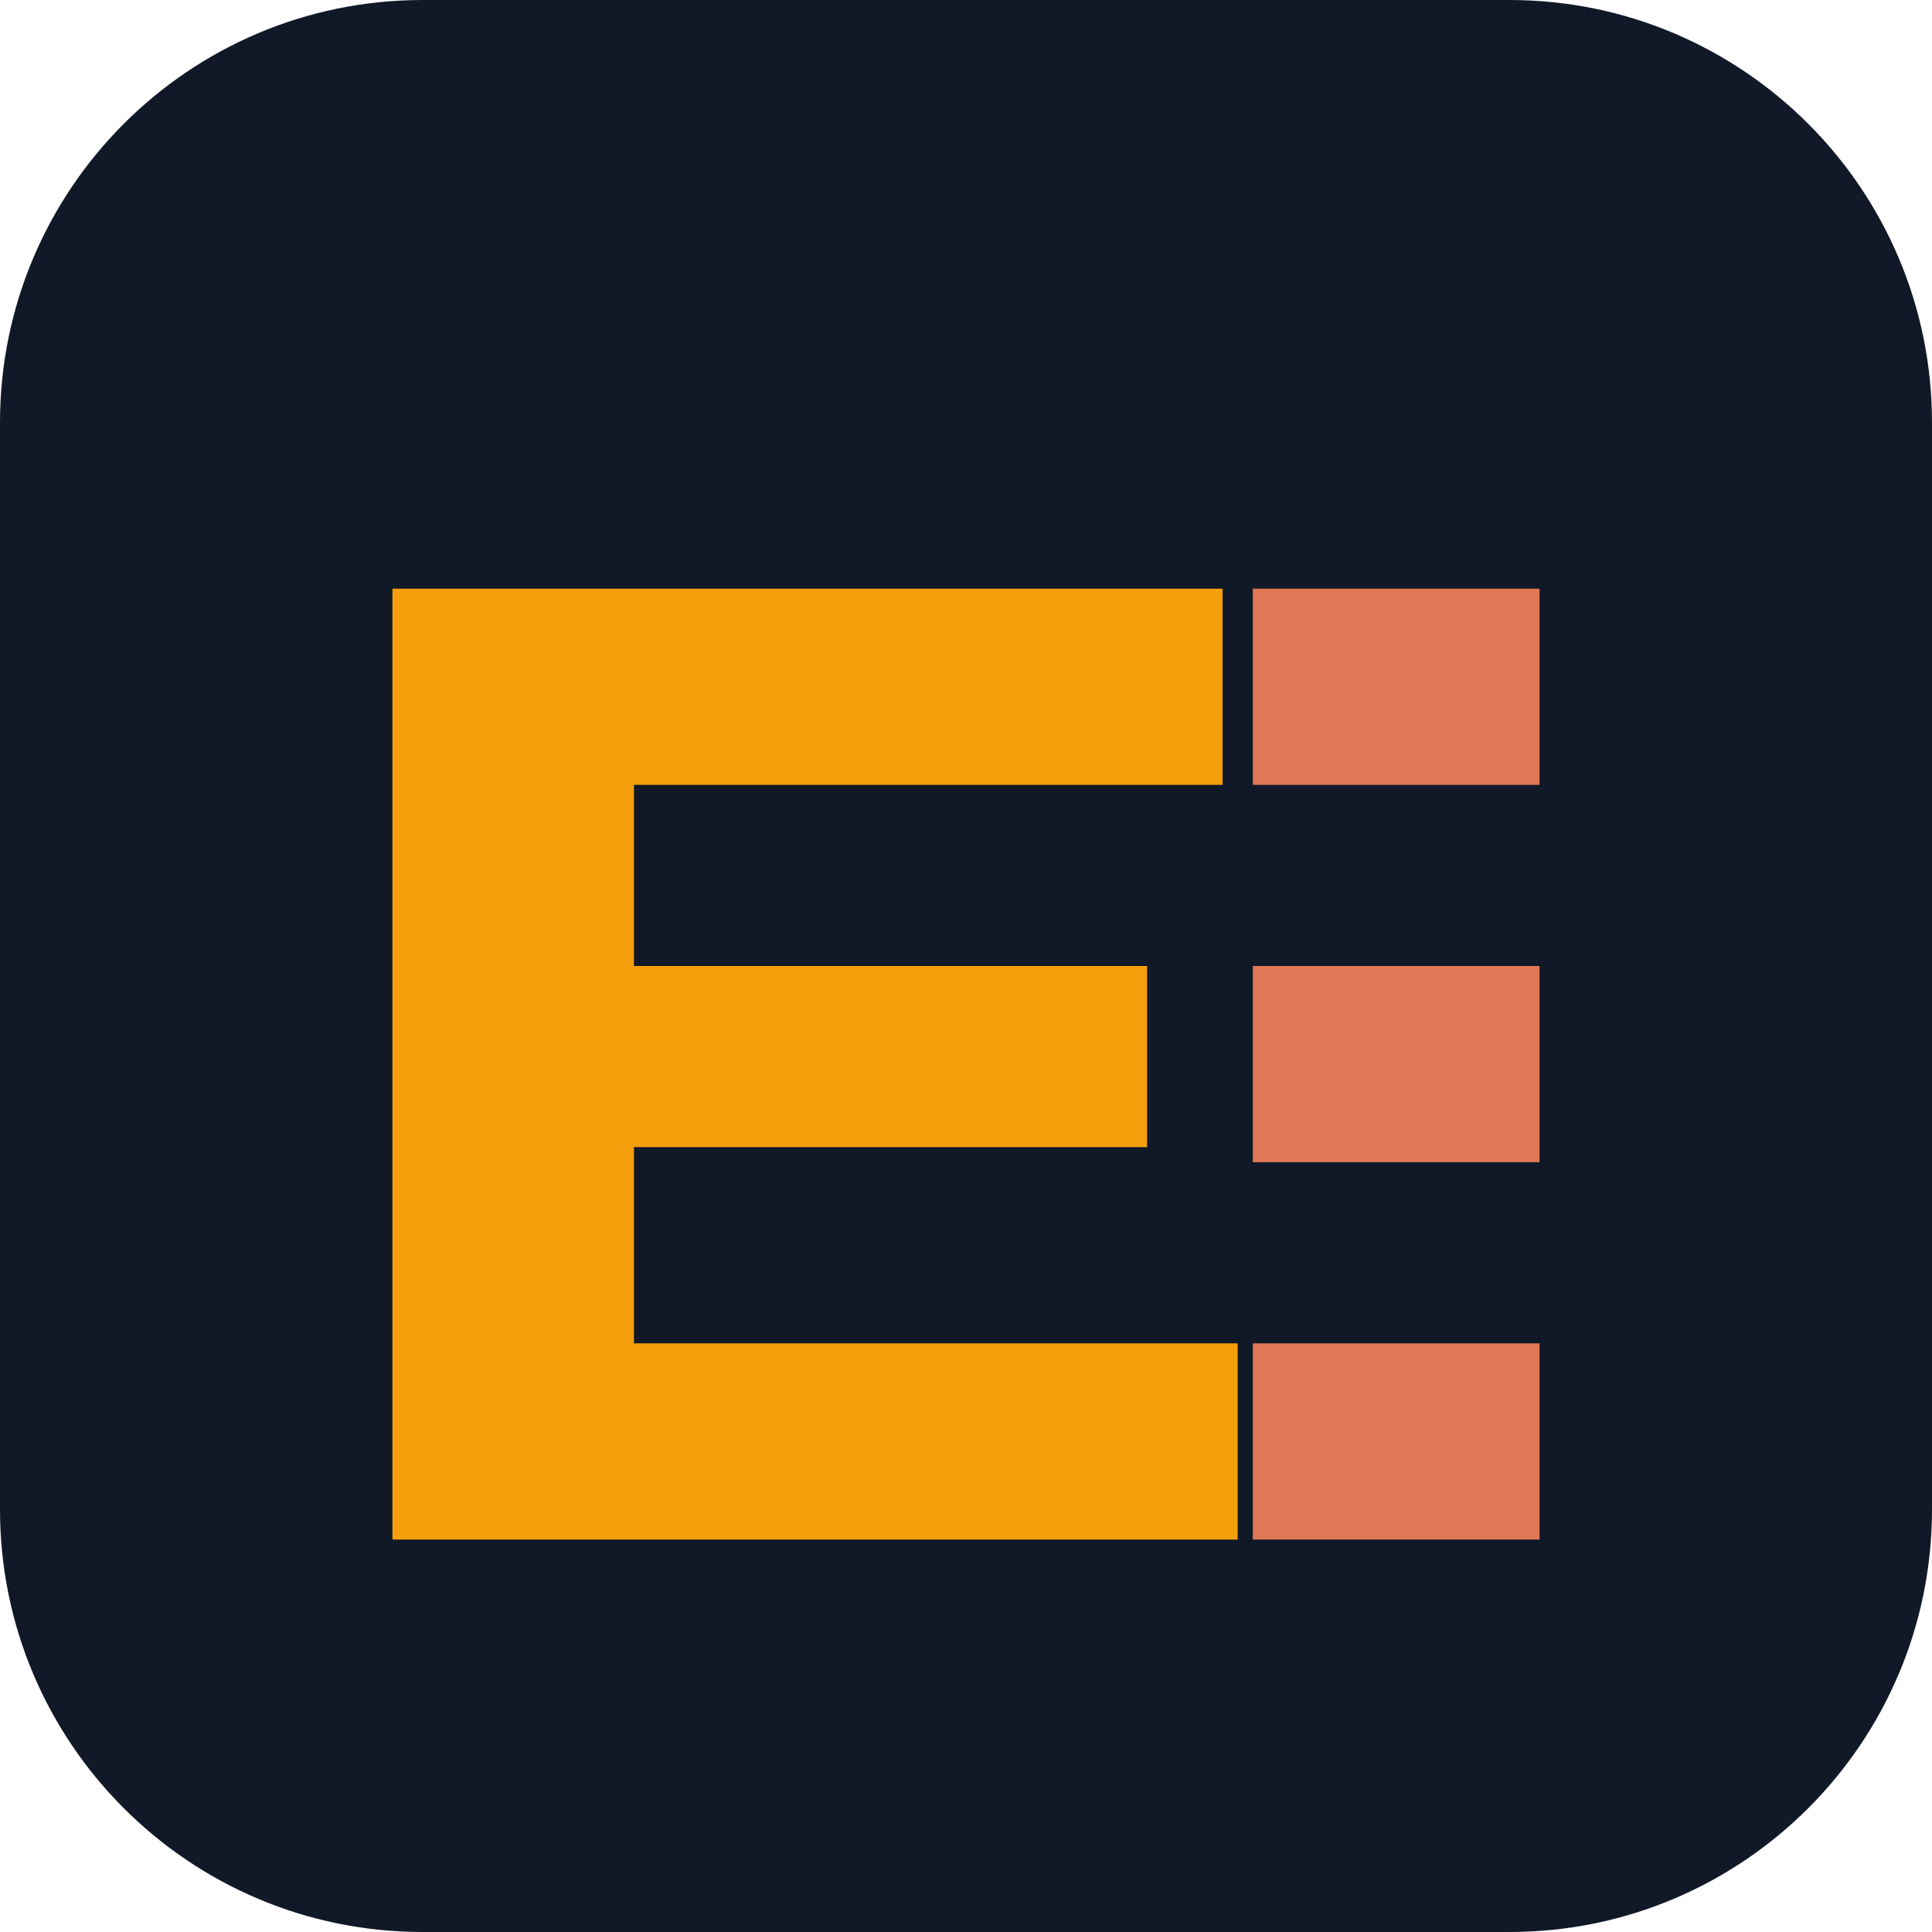
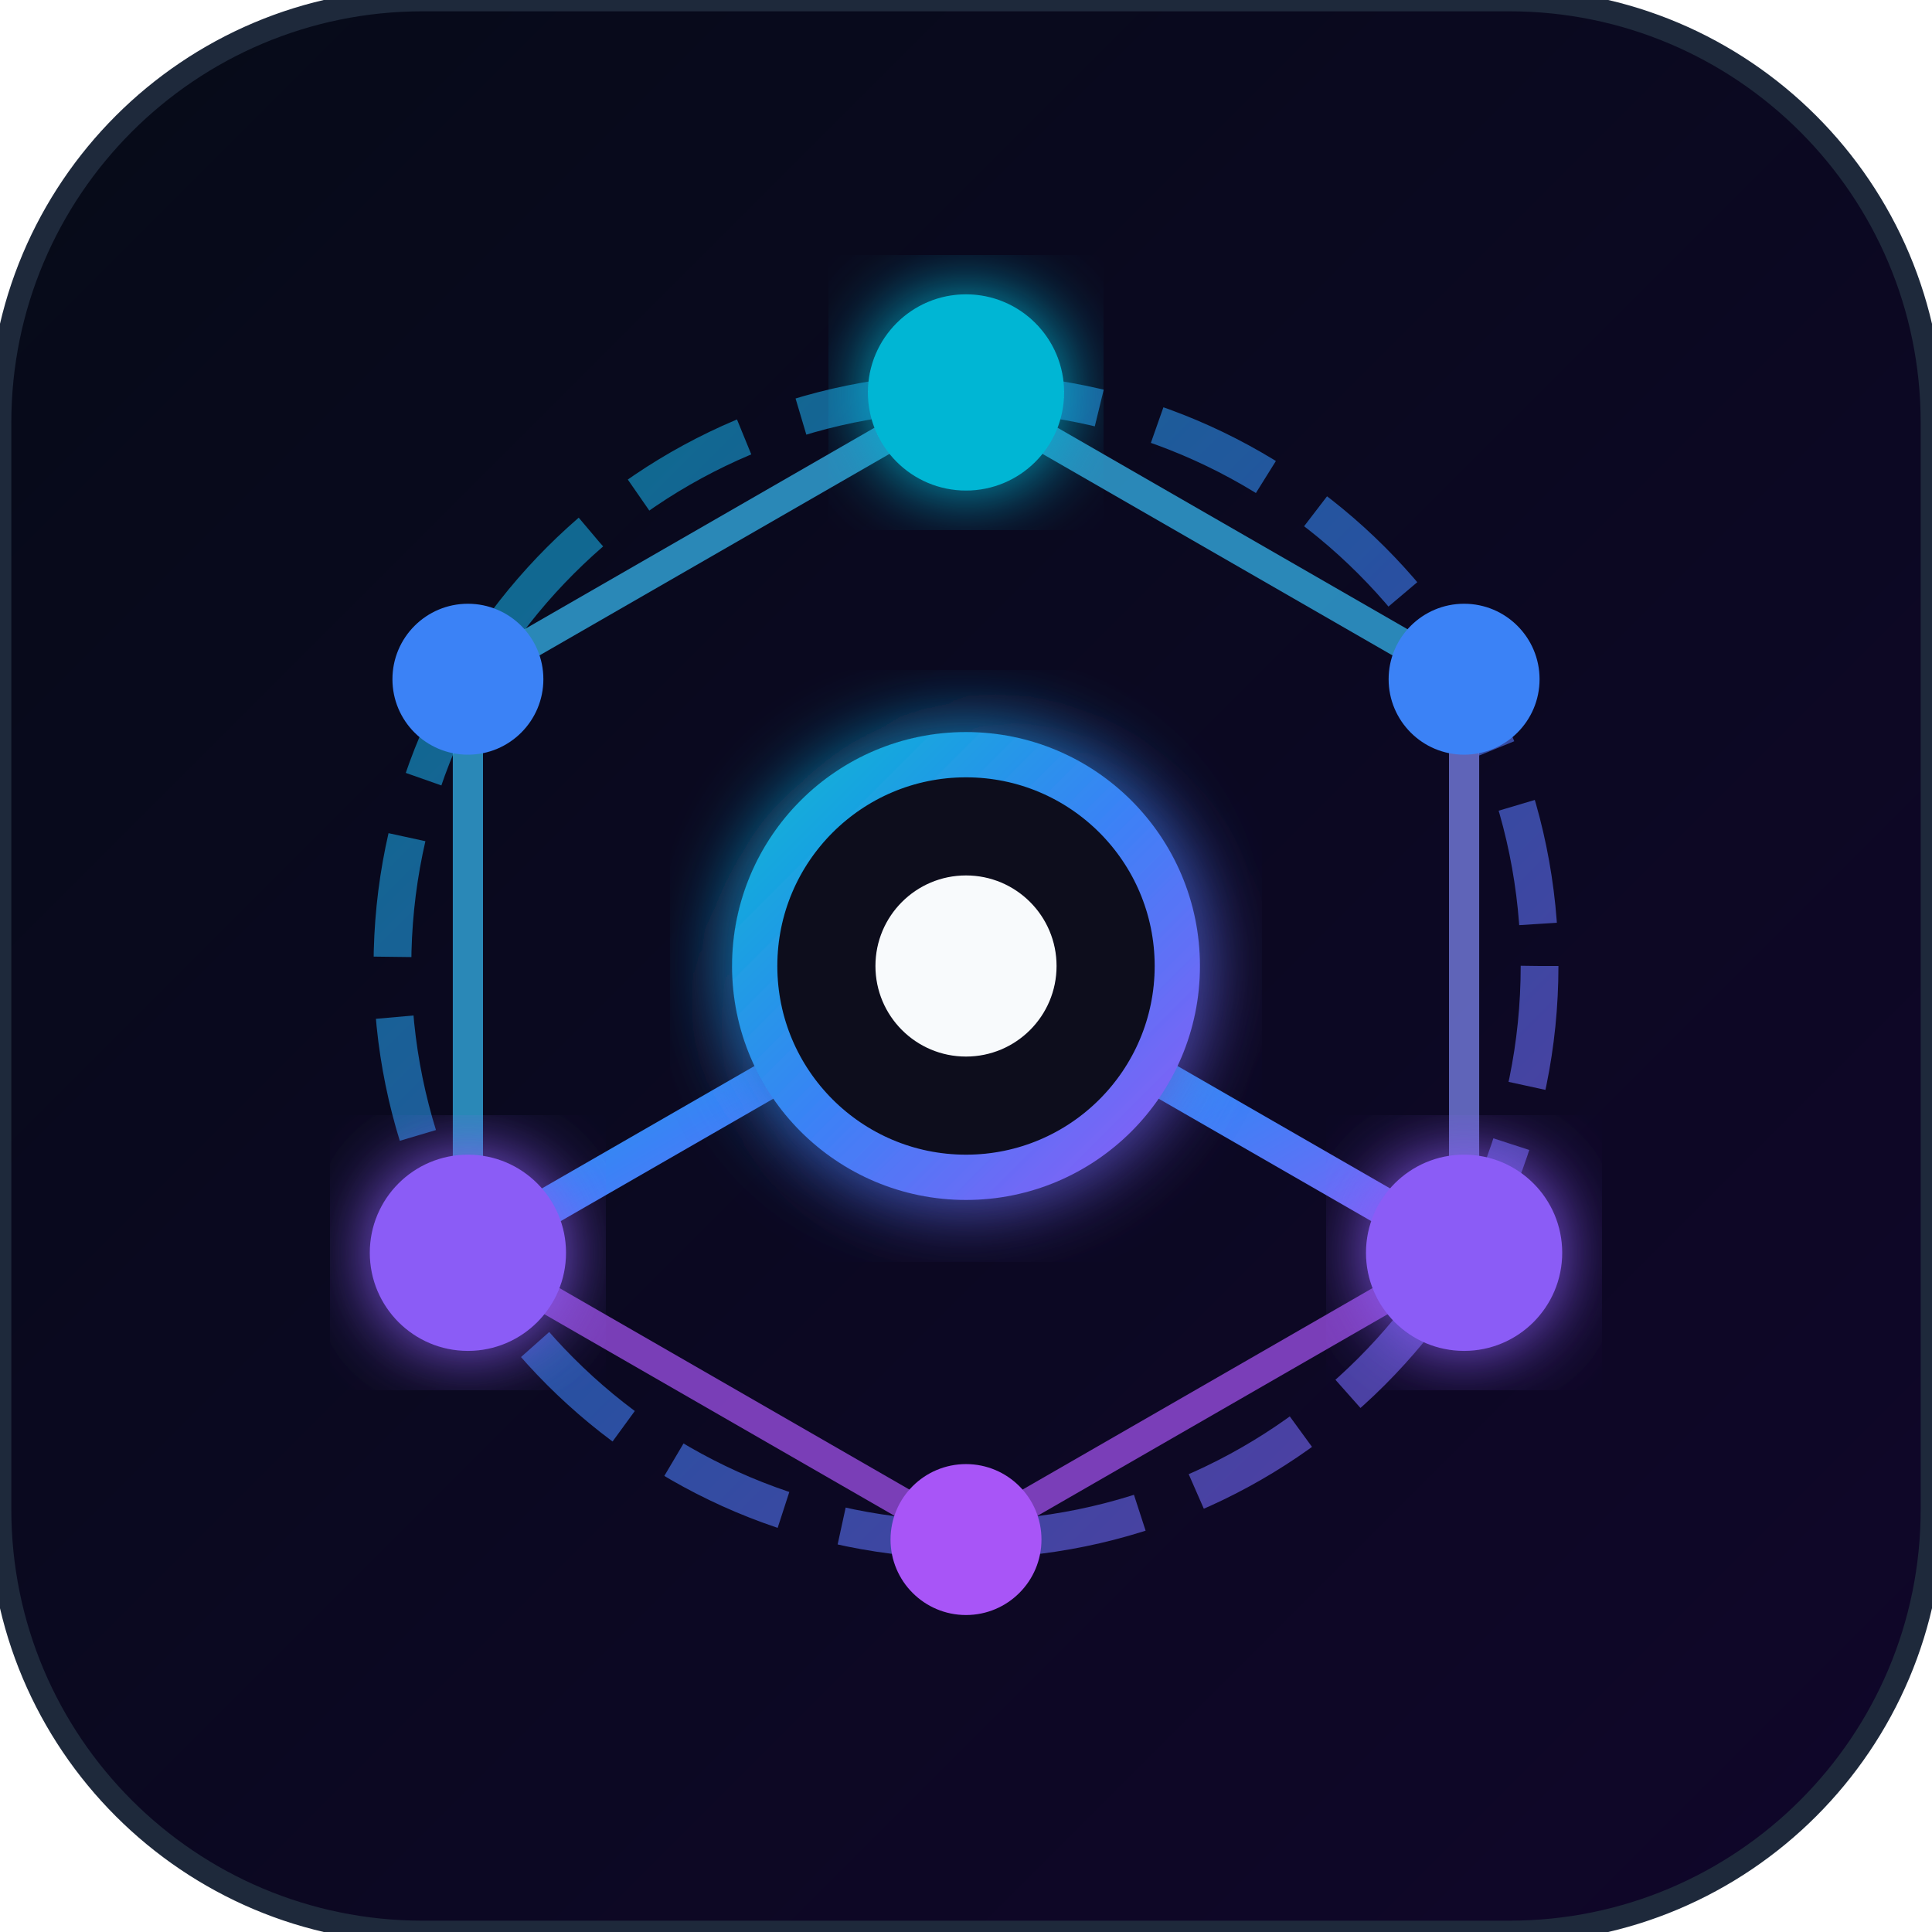
- <svg xmlns="http://www.w3.org/2000/svg" viewBox="0 0 128 128" role="img" aria-labelledby="title">
-   <rect width="128" height="128" rx="28" fill="#111827" />
-   <path d="M26 39h55v13H42v12h34v12H42v13h40v13H26V39Z" fill="#F59E0B" />
-   <path d="M83 39h19v13H83V39Zm0 25h19v13H83V64Zm0 25h19v13H83V89Z" fill="#E07856" />
+ <svg xmlns="http://www.w3.org/2000/svg" viewBox="0 0 128 128" width="128" height="128" role="img" aria-labelledby="title">
+   <defs>
+     <linearGradient id="bgGrad" x1="0" y1="0" x2="1" y2="1">
+       <stop offset="0%" stop-color="#060B18" />
+       <stop offset="100%" stop-color="#10062A" />
+     </linearGradient>
+     <linearGradient id="oasGrad" x1="0" y1="0" x2="1" y2="1">
+       <stop offset="0%" stop-color="#06B6D4" />
+       <stop offset="50%" stop-color="#3B82F6" />
+       <stop offset="100%" stop-color="#8B5CF6" />
+     </linearGradient>
+     <filter id="nodeGlow" x="-20%" y="-20%" width="140%" height="140%">
+       <feGaussianBlur stdDeviation="2.5" result="blur" />
+       <feComposite in="SourceGraphic" in2="blur" operator="over" />
+     </filter>
+   </defs>
+   <rect width="128" height="128" rx="28" fill="url(#bgGrad)" stroke="#1E293B" stroke-width="1.5" />
+   <circle cx="64" cy="64" r="38" fill="none" stroke="url(#oasGrad)" stroke-width="2.5" stroke-dasharray="8 4" opacity="0.6" />
+   <line x1="64" y1="26" x2="97" y2="45" stroke="#38BDF8" stroke-width="2" stroke-linecap="round" opacity="0.7" />
+   <line x1="97" y1="45" x2="97" y2="83" stroke="#818CF8" stroke-width="2" stroke-linecap="round" opacity="0.7" />
+   <line x1="97" y1="83" x2="64" y2="102" stroke="#A855F7" stroke-width="2" stroke-linecap="round" opacity="0.7" />
+   <line x1="64" y1="102" x2="31" y2="83" stroke="#A855F7" stroke-width="2" stroke-linecap="round" opacity="0.7" />
+   <line x1="31" y1="83" x2="31" y2="45" stroke="#38BDF8" stroke-width="2" stroke-linecap="round" opacity="0.7" />
+   <line x1="31" y1="45" x2="64" y2="26" stroke="#38BDF8" stroke-width="2" stroke-linecap="round" opacity="0.7" />
+   <line x1="64" y1="26" x2="64" y2="64" stroke="url(#oasGrad)" stroke-width="2.5" />
+   <line x1="97" y1="83" x2="64" y2="64" stroke="url(#oasGrad)" stroke-width="2.5" />
+   <line x1="31" y1="83" x2="64" y2="64" stroke="url(#oasGrad)" stroke-width="2.5" />
+   <circle cx="64" cy="26" r="6.5" fill="#06B6D4" filter="url(#nodeGlow)" />
+   <circle cx="97" cy="45" r="5" fill="#3B82F6" />
+   <circle cx="97" cy="83" r="6.5" fill="#8B5CF6" filter="url(#nodeGlow)" />
+   <circle cx="64" cy="102" r="5" fill="#A855F7" />
+   <circle cx="31" cy="83" r="6.5" fill="#8B5CF6" filter="url(#nodeGlow)" />
+   <circle cx="31" cy="45" r="5" fill="#3B82F6" />
+   <circle cx="64" cy="64" r="14" fill="#090E1D" stroke="url(#oasGrad)" stroke-width="3" filter="url(#nodeGlow)" />
+   <circle cx="64" cy="64" r="6" fill="#F8FAFC" />
</svg>
